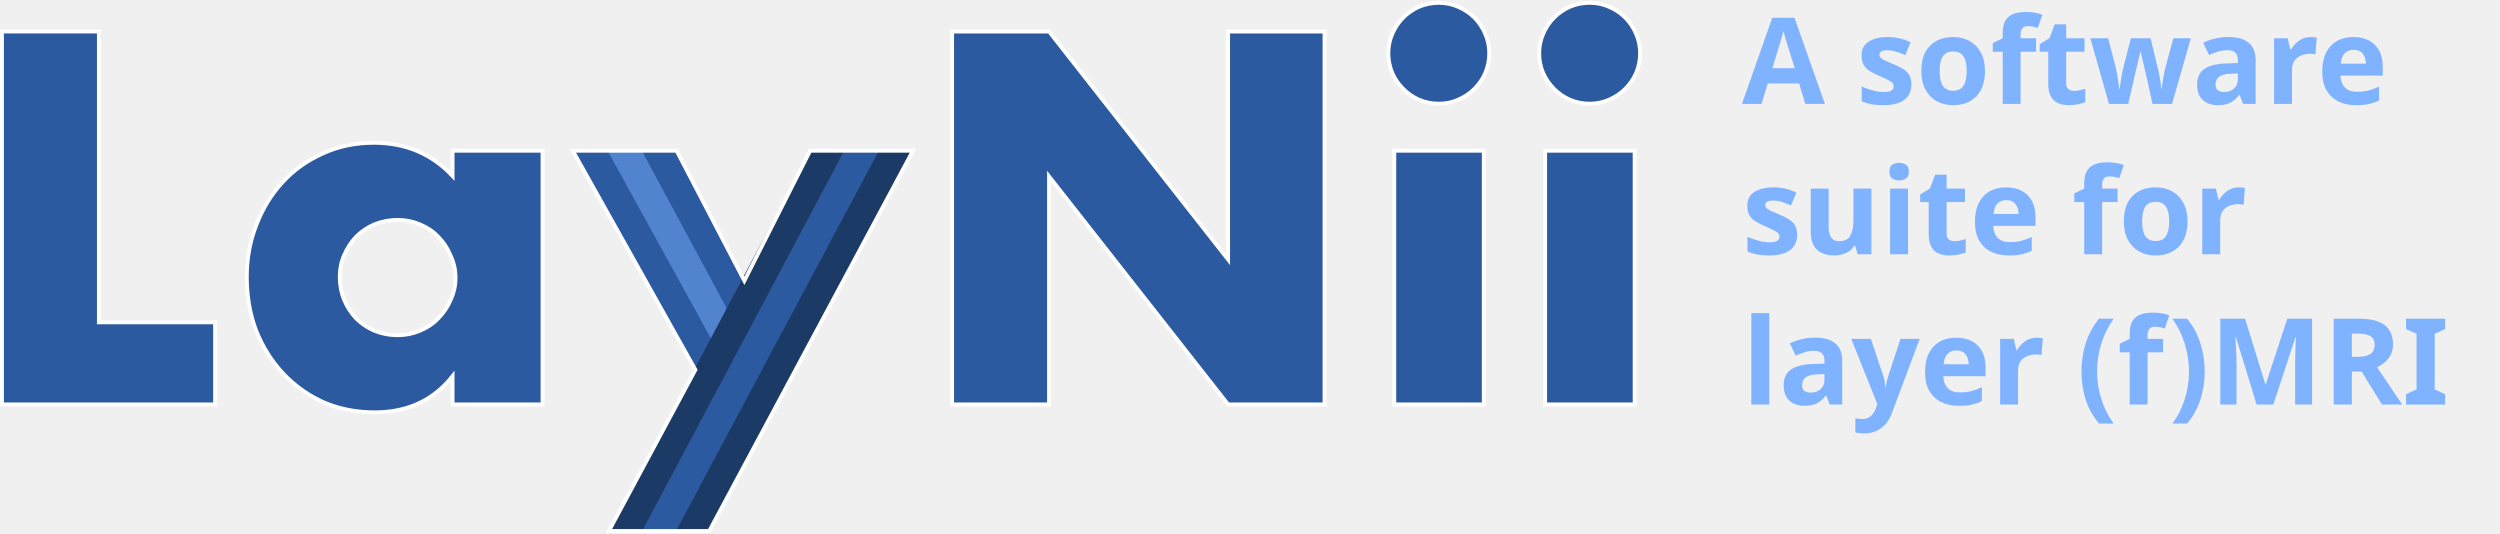
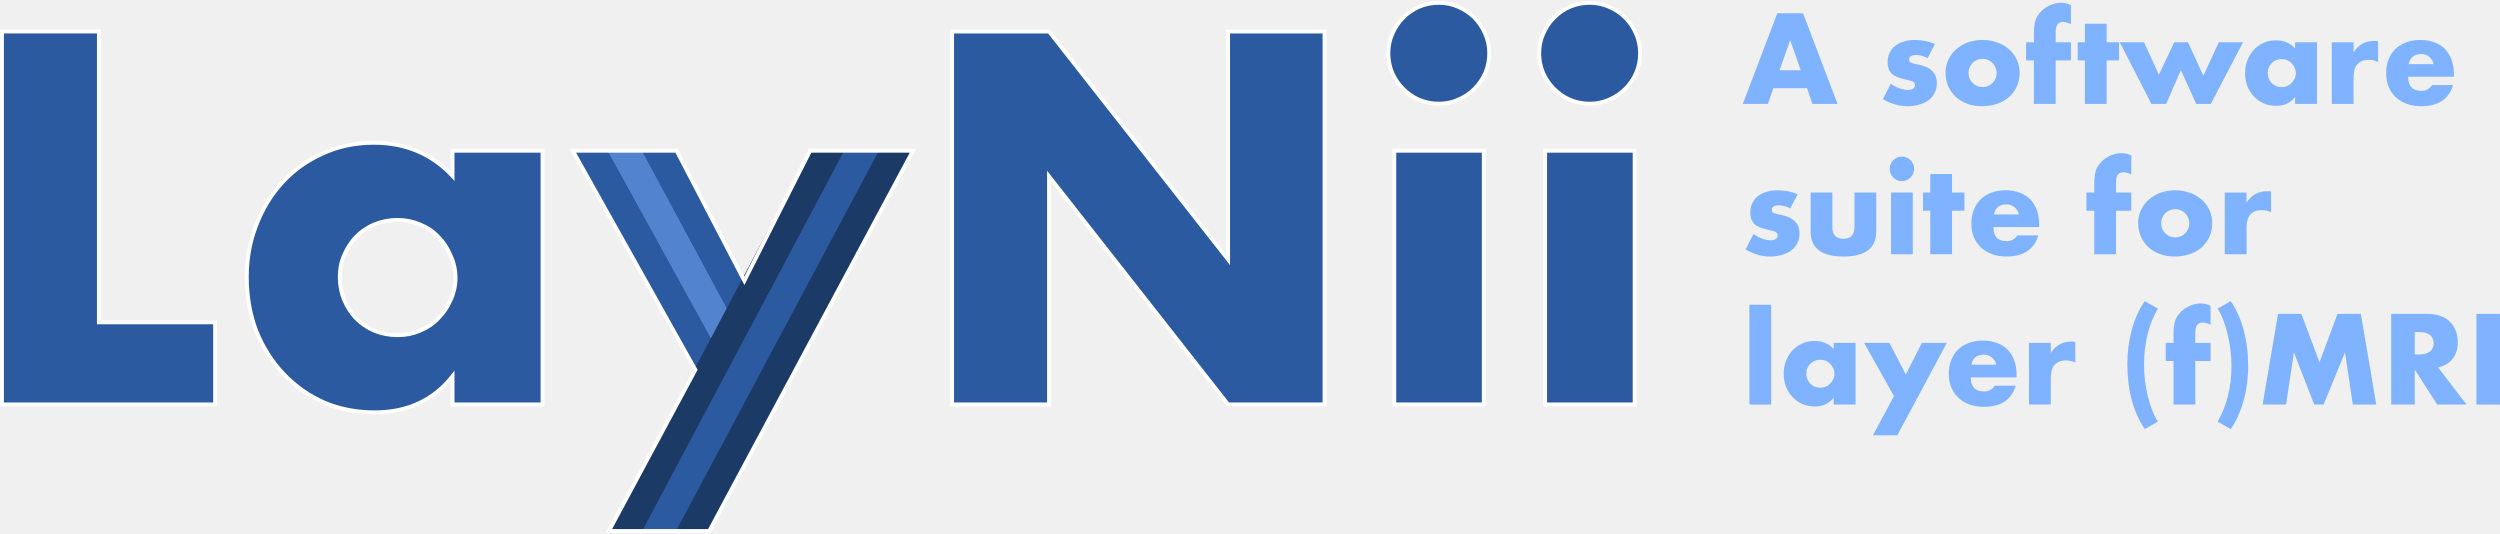
<svg xmlns="http://www.w3.org/2000/svg" width="1920" height="410" viewBox="0 0 508 108.479" version="1.1" id="svg5">
  <defs id="defs2" />
  <g id="layer1">
    <g aria-label="LayNii" id="text2262" style="font-size:100.583px;font-family:Galvji;-inkscape-font-specification:Galvji;fill:#2c5aa0;stroke:none;stroke-width:0.794;stroke-dasharray:none" transform="matrix(0.9992198,0,0,0.9992198,0.3965907,0.3076755)">
      <path d="M 19.714,6.097 V 65.239 H 43.351 V 81.936 H -2.5577545e-5 V 6.097 Z" style="font-weight:bold;font-family:Futura;-inkscape-font-specification:'Futura Bold';stroke:none;stroke-width:0.794;stroke-dasharray:none" id="path2794" />
      <path d="m 68.698,55.986 q 0,2.515 0.905,4.727 0.905,2.112 2.414,3.722 1.609,1.609 3.722,2.515 2.213,0.905 4.727,0.905 2.414,0 4.526,-0.905 2.213,-0.905 3.722,-2.515 1.609,-1.609 2.515,-3.722 1.006,-2.112 1.006,-4.526 0,-2.414 -1.006,-4.526 -0.905,-2.213 -2.515,-3.822 -1.509,-1.609 -3.722,-2.515 -2.112,-0.905 -4.526,-0.905 -2.515,0 -4.727,0.905 -2.112,0.905 -3.722,2.515 -1.509,1.609 -2.414,3.722 -0.905,2.012 -0.905,4.426 z M 91.631,30.337 h 18.306 v 51.599 H 91.631 v -5.733 q -5.834,7.343 -15.792,7.343 -5.633,0 -10.36,-2.012 -4.727,-2.112 -8.248,-5.834 -3.52,-3.722 -5.532,-8.751 -1.911,-5.029 -1.911,-10.964 0,-5.532 1.911,-10.461 1.911,-5.029 5.331,-8.751 3.42,-3.722 8.147,-5.834 4.727,-2.213 10.461,-2.213 9.656,0 15.993,6.739 z" style="font-weight:bold;font-family:Futura;-inkscape-font-specification:'Futura Bold';stroke:none;stroke-width:0.794;stroke-dasharray:none" id="path2796" />
      <path d="m 141.017,74.895 -24.945,-44.558 h 21.122 l 13.78,26.453 13.378,-26.453 h 20.921 l -41.44,77.348 h -20.418 z" id="path2798" style="stroke:none;stroke-width:0.794;stroke-dasharray:none" />
      <path d="M 193.22,81.936 V 6.097 h 19.714 L 249.345,52.465 V 6.097 h 19.614 V 81.936 H 249.345 L 212.934,35.567 v 46.369 z" style="font-weight:bold;font-family:Futura;-inkscape-font-specification:'Futura Bold';stroke:none;stroke-width:0.794;stroke-dasharray:none" id="path2800" />
      <path d="m 301.346,30.337 v 51.599 H 283.141 V 30.337 Z M 281.934,10.522 q 0,-2.112 0.805,-3.923 0.805,-1.911 2.213,-3.319 1.408,-1.408 3.219,-2.213 1.911,-0.805 4.023,-0.805 2.112,0 3.923,0.805 1.911,0.805 3.319,2.213 1.408,1.408 2.213,3.319 0.805,1.81 0.805,3.923 0,2.112 -0.805,4.023 -0.805,1.81 -2.213,3.219 -1.408,1.408 -3.319,2.213 -1.81,0.805 -3.923,0.805 -2.112,0 -4.023,-0.805 -1.81,-0.805 -3.219,-2.213 -1.408,-1.408 -2.213,-3.219 -0.805,-1.911 -0.805,-4.023 z" style="font-weight:bold;font-family:Futura;-inkscape-font-specification:'Futura Bold';stroke:none;stroke-width:0.794;stroke-dasharray:none" id="path2802" />
      <path d="m 332.024,30.337 v 51.599 H 313.818 V 30.337 Z M 312.611,10.522 q 0,-2.112 0.805,-3.923 0.805,-1.911 2.213,-3.319 1.408,-1.408 3.219,-2.213 1.911,-0.805 4.023,-0.805 2.112,0 3.923,0.805 1.911,0.805 3.319,2.213 1.408,1.408 2.213,3.319 0.805,1.81 0.805,3.923 0,2.112 -0.805,4.023 -0.805,1.81 -2.213,3.219 -1.408,1.408 -3.319,2.213 -1.81,0.805 -3.923,0.805 -2.112,0 -4.023,-0.805 -1.81,-0.805 -3.219,-2.213 -1.408,-1.408 -2.213,-3.219 -0.805,-1.911 -0.805,-4.023 z" style="font-weight:bold;font-family:Futura;-inkscape-font-specification:'Futura Bold';stroke:none;stroke-width:0.794;stroke-dasharray:none" id="path2804" />
    </g>
    <g id="g11363" transform="matrix(0.657238,0,0,0.657238,24.14563,142.9349)">
      <path style="opacity:1;fill:#5183cf;fill-opacity:1;stroke:none;stroke-width:0.265;stroke-dasharray:none;stroke-opacity:1" d="m 151.039,-170.888 32.266,58.568 5.046,-9.175 -26.608,-49.393 z" id="path9825" />
      <path style="opacity:1;fill:#2c5aa0;fill-opacity:1;stroke:none;stroke-width:0.265;stroke-dasharray:none;stroke-opacity:1" d="m 161.744,-170.888 h 10.704 l 20.95,40.218 -5.046,9.175 z" id="path9890" />
      <path style="opacity:1;fill:#2c5aa0;fill-opacity:1;stroke:none;stroke-width:0.265;stroke-dasharray:none;stroke-opacity:1" d="m 140.335,-170.888 h 10.704 l 32.266,58.568 -5.046,9.175 z" id="path9892" />
      <path style="opacity:1;fill:#1c3a66;fill-opacity:1;stroke:none;stroke-width:0.265;stroke-dasharray:none;stroke-opacity:1" d="M 224.339,-170.888 161.845,-53.292 H 151.498 L 213.736,-170.888 Z" id="path10113" />
      <path style="opacity:1;fill:#1c3a66;fill-opacity:1;stroke:none;stroke-width:0.265;stroke-dasharray:none;stroke-opacity:1" d="m 234.941,-170.888 -62.748,117.595 h 10.348 L 245.544,-170.888 Z" id="path10115" />
      <path style="opacity:1;fill:#2c5aa0;fill-opacity:1;stroke:none;stroke-width:0.265;stroke-dasharray:none;stroke-opacity:1" d="m 224.339,-170.888 h 10.602 L 172.193,-53.292 H 161.845 Z" id="path10117" />
    </g>
-     <text xml:space="preserve" style="font-style:normal;font-variant:normal;font-weight:bold;font-stretch:normal;font-size:24.435px;font-family:Futura;-inkscape-font-specification:'Futura Bold';fill:#80b3ff;stroke-width:0.127" x="353.964" y="21.119" id="text11566">
-       <tspan id="tspan11564" style="font-size:24.435px;fill:#80b3ff;stroke-width:0.127" x="353.964" y="21.119">A software</tspan>
-       <tspan style="font-size:24.435px;fill:#80b3ff;stroke-width:0.127" x="353.964" y="51.663" id="tspan11568">suite for</tspan>
-       <tspan style="font-size:24.435px;fill:#80b3ff;stroke-width:0.127" x="353.964" y="82.206" id="tspan11570">layer (f)MRI</tspan>
-     </text>
+     <g aria-label="A software suite for layer (f)MRI" id="text11566" style="font-weight:bold;font-size:24.435px;font-family:Futura;-inkscape-font-specification:'Futura Bold';fill:#80b3ff;stroke-width:0.127">
+       <path d="m 365.913,14.278 -2.15,-6.133 -2.15,6.133 z m 1.271,3.641 h -6.842 l -1.1,3.201 h -5.107 l 7.013,-18.424 h 5.229 l 7.013,18.424 h -5.107 z" id="path1353" />
+       <path d="m 391.691,11.81 q -1.222,-0.635 -2.395,-0.635 -0.611,0 -1.002,0.244 -0.367,0.244 -0.367,0.66 0,0.22 0.049,0.367 0.073,0.122 0.269,0.244 0.22,0.122 0.611,0.22 0.415,0.098 1.075,0.244 1.833,0.367 2.737,1.319 0.904,0.929 0.904,2.395 0,1.1 -0.44,1.979 -0.44,0.88 -1.222,1.491 -0.782,0.586 -1.881,0.904 -1.1,0.342 -2.419,0.342 -2.541,0 -5.009,-1.442 l 1.613,-3.128 q 1.857,1.271 3.519,1.271 0.611,0 1.002,-0.269 0.391,-0.269 0.391,-0.684 0,-0.244 -0.073,-0.391 -0.049,-0.171 -0.244,-0.293 -0.195,-0.147 -0.586,-0.244 -0.367,-0.122 -0.977,-0.244 -2.053,-0.415 -2.883,-1.222 -0.806,-0.831 -0.806,-2.272 0,-1.051 0.391,-1.881 0.391,-0.855 1.124,-1.442 0.733,-0.586 1.759,-0.904 1.051,-0.318 2.321,-0.318 2.077,0 4.032,0.806 z" id="path1355" />
+       <path d="m 399.999,14.791 q 0,0.635 0.22,1.173 0.244,0.513 0.611,0.904 0.391,0.391 0.904,0.611 0.538,0.22 1.124,0.22 0.586,0 1.1,-0.22 0.538,-0.22 0.904,-0.611 0.391,-0.391 0.611,-0.904 0.244,-0.538 0.244,-1.148 0,-0.586 -0.244,-1.1 -0.22,-0.538 -0.611,-0.929 -0.367,-0.391 -0.904,-0.611 -0.513,-0.22 -1.1,-0.22 -0.586,0 -1.124,0.22 -0.513,0.22 -0.904,0.611 -0.367,0.391 -0.611,0.904 -0.22,0.513 -0.22,1.1 z m -4.667,-0.049 q 0,-1.393 0.562,-2.59 0.562,-1.222 1.564,-2.101 1.002,-0.904 2.37,-1.417 1.393,-0.513 3.03,-0.513 1.613,0 2.981,0.513 1.393,0.489 2.395,1.393 1.026,0.88 1.588,2.126 0.562,1.222 0.562,2.712 0,1.491 -0.586,2.737 -0.562,1.222 -1.564,2.126 -1.002,0.88 -2.419,1.368 -1.393,0.489 -3.03,0.489 -1.613,0 -2.981,-0.489 -1.368,-0.489 -2.37,-1.393 -0.977,-0.904 -1.539,-2.15 -0.562,-1.271 -0.562,-2.81 z" id="path1357" />
+       <path d="m 417.714,12.274 v 8.845 h -4.423 v -8.845 h -1.588 V 8.585 h 1.588 V 6.703 q 0,-1.564 0.293,-2.492 0.244,-0.782 0.782,-1.442 0.538,-0.684 1.246,-1.173 0.733,-0.489 1.564,-0.757 0.831,-0.269 1.637,-0.269 0.562,0 1.026,0.122 0.489,0.122 0.977,0.342 v 3.861 q -0.44,-0.22 -0.831,-0.318 -0.367,-0.122 -0.782,-0.122 -0.269,0 -0.562,0.098 -0.269,0.073 -0.513,0.342 -0.244,0.269 -0.342,0.782 -0.073,0.489 -0.073,1.344 v 1.564 h 3.103 v 3.69 z" id="path1359" />
+       <path d="m 428.074,12.274 v 8.845 h -4.423 v -8.845 h -1.466 V 8.585 h 1.466 V 4.822 h 4.423 v 3.763 h 2.517 v 3.69 z" id="path1361" />
+       <path d="m 435.674,8.585 3.005,6.597 3.128,-6.597 h 2.786 l 3.128,6.793 3.152,-6.793 h 4.911 l -6.548,12.535 h -2.957 l -3.128,-6.866 -2.981,6.866 h -3.005 l -6.426,-12.535 z" id="path1363" />
+       <path d="m 460.792,14.815 q 0,0.611 0.22,1.148 0.22,0.513 0.586,0.904 0.391,0.391 0.904,0.611 0.538,0.22 1.148,0.22 0.586,0 1.1,-0.22 0.538,-0.22 0.904,-0.611 0.391,-0.391 0.611,-0.904 0.244,-0.513 0.244,-1.1 0,-0.586 -0.244,-1.1 -0.22,-0.538 -0.611,-0.929 -0.367,-0.391 -0.904,-0.611 -0.513,-0.22 -1.1,-0.22 -0.611,0 -1.148,0.22 -0.513,0.22 -0.904,0.611 -0.367,0.391 -0.586,0.904 -0.22,0.489 -0.22,1.075 z m 5.571,-6.231 h 4.447 V 21.119 h -4.447 v -1.393 q -1.417,1.784 -3.836,1.784 -1.368,0 -2.517,-0.489 -1.148,-0.513 -2.004,-1.417 -0.855,-0.904 -1.344,-2.126 -0.464,-1.222 -0.464,-2.663 0,-1.344 0.464,-2.541 0.464,-1.222 1.295,-2.126 0.831,-0.904 1.979,-1.417 1.148,-0.538 2.541,-0.538 2.346,0 3.885,1.637 z" id="path1365" />
+       <path d="m 473.816,8.585 h 4.423 v 2.053 q 0.709,-1.124 1.735,-1.71 1.026,-0.611 2.395,-0.611 0.171,0 0.367,0 0.22,0 0.489,0.049 v 4.227 q -0.88,-0.44 -1.906,-0.44 -1.539,0 -2.321,0.929 -0.757,0.904 -0.757,2.663 v 5.376 h -4.423 z" id="path1367" />
+       <path d="m 494.512,13.032 q -0.22,-0.929 -0.904,-1.491 -0.684,-0.562 -1.662,-0.562 -1.026,0 -1.686,0.538 -0.635,0.538 -0.806,1.515 z m -5.18,2.566 q 0,2.859 2.688,2.859 1.442,0 2.175,-1.173 h 4.276 q -1.295,4.3 -6.475,4.3 -1.588,0 -2.908,-0.464 -1.319,-0.489 -2.272,-1.368 -0.929,-0.88 -1.442,-2.101 -0.513,-1.222 -0.513,-2.737 0,-1.564 0.489,-2.81 0.489,-1.271 1.393,-2.15 0.904,-0.88 2.175,-1.344 1.295,-0.489 2.908,-0.489 1.588,0 2.859,0.489 1.271,0.464 2.15,1.368 0.88,0.904 1.344,2.224 0.464,1.295 0.464,2.932 v 0.464 z" id="path1369" />
+       <path d="m 363.787,42.353 q -1.222,-0.635 -2.395,-0.635 -0.611,0 -1.002,0.244 -0.367,0.244 -0.367,0.66 0,0.22 0.049,0.367 0.073,0.122 0.269,0.244 0.22,0.122 0.611,0.22 0.415,0.098 1.075,0.244 1.833,0.367 2.737,1.319 0.904,0.929 0.904,2.395 0,1.1 -0.44,1.979 -0.44,0.88 -1.222,1.491 -0.782,0.586 -1.881,0.904 -1.1,0.342 -2.419,0.342 -2.541,0 -5.009,-1.442 l 1.613,-3.128 q 1.857,1.271 3.519,1.271 0.611,0 1.002,-0.269 0.391,-0.269 0.391,-0.684 0,-0.244 -0.073,-0.391 -0.049,-0.171 -0.244,-0.293 -0.195,-0.147 -0.586,-0.244 -0.367,-0.122 -0.977,-0.244 -2.053,-0.415 -2.883,-1.222 -0.806,-0.831 -0.806,-2.272 0,-1.051 0.391,-1.881 0.391,-0.855 1.124,-1.442 0.733,-0.586 1.759,-0.904 1.051,-0.318 2.321,-0.318 2.077,0 4.032,0.806 z" id="path1371" />
+       <path d="m 372.339,39.128 v 7.062 q 0,2.321 2.248,2.321 2.248,0 2.248,-2.321 v -7.062 h 4.423 v 7.917 q 0,2.541 -1.686,3.812 -1.662,1.271 -4.985,1.271 -3.323,0 -5.009,-1.271 -1.662,-1.271 -1.662,-3.812 v -7.917 z" id="path1373" />
+       <path d="m 388.686,39.128 v 12.535 h -4.423 v -12.535 z m -4.716,-4.814 q 0,-0.513 0.195,-0.953 0.195,-0.464 0.538,-0.806 0.342,-0.342 0.782,-0.538 0.464,-0.195 0.977,-0.195 0.513,0 0.953,0.195 0.464,0.195 0.806,0.538 0.342,0.342 0.538,0.806 0.195,0.44 0.195,0.953 0,0.513 -0.195,0.977 -0.195,0.44 -0.538,0.782 -0.342,0.342 -0.806,0.538 -0.44,0.195 -0.953,0.195 -0.513,0 -0.977,-0.195 -0.44,-0.195 -0.782,-0.538 -0.342,-0.342 -0.538,-0.782 -0.195,-0.464 -0.195,-0.977 z" id="path1375" />
+       <path d="m 396.652,42.817 v 8.845 h -4.423 V 42.817 h -1.466 v -3.69 h 1.466 v -3.763 h 4.423 v 3.763 h 2.517 v 3.69 z" id="path1377" />
+       <path d="m 410.237,43.575 q -0.22,-0.929 -0.904,-1.491 -0.684,-0.562 -1.662,-0.562 -1.026,0 -1.686,0.538 -0.635,0.538 -0.806,1.515 z m -5.18,2.566 q 0,2.859 2.688,2.859 1.442,0 2.175,-1.173 h 4.276 q -1.295,4.3 -6.475,4.3 -1.588,0 -2.908,-0.464 -1.319,-0.489 -2.272,-1.368 -0.929,-0.88 -1.442,-2.101 -0.513,-1.222 -0.513,-2.737 0,-1.564 0.489,-2.81 0.489,-1.271 1.393,-2.15 0.904,-0.88 2.175,-1.344 1.295,-0.489 2.908,-0.489 1.588,0 2.859,0.489 1.271,0.464 2.15,1.368 0.88,0.904 1.344,2.224 0.464,1.295 0.464,2.932 v 0.464 z" id="path1379" />
+       <path d="m 429.98,42.817 v 8.845 h -4.423 V 42.817 h -1.588 v -3.69 h 1.588 v -1.881 q 0,-1.564 0.293,-2.492 0.244,-0.782 0.782,-1.442 0.538,-0.684 1.246,-1.173 0.733,-0.489 1.564,-0.757 0.831,-0.269 1.637,-0.269 0.562,0 1.026,0.122 0.489,0.122 0.977,0.342 v 3.861 q -0.44,-0.22 -0.831,-0.318 -0.367,-0.122 -0.782,-0.122 -0.269,0 -0.562,0.098 -0.269,0.073 -0.513,0.342 -0.244,0.269 -0.342,0.782 -0.073,0.489 -0.073,1.344 v 1.564 h 3.103 v 3.69 z" id="path1381" />
+       <path d="m 439.143,45.334 q 0,0.635 0.22,1.173 0.244,0.513 0.611,0.904 0.391,0.391 0.904,0.611 0.538,0.22 1.124,0.22 0.586,0 1.1,-0.22 0.538,-0.22 0.904,-0.611 0.391,-0.391 0.611,-0.904 0.244,-0.538 0.244,-1.148 0,-0.586 -0.244,-1.1 -0.22,-0.538 -0.611,-0.929 -0.367,-0.391 -0.904,-0.611 -0.513,-0.22 -1.1,-0.22 -0.586,0 -1.124,0.22 -0.513,0.22 -0.904,0.611 -0.367,0.391 -0.611,0.904 -0.22,0.513 -0.22,1.1 z m -4.667,-0.049 q 0,-1.393 0.562,-2.59 0.562,-1.222 1.564,-2.101 1.002,-0.904 2.37,-1.417 1.393,-0.513 3.03,-0.513 1.613,0 2.981,0.513 1.393,0.489 2.395,1.393 1.026,0.88 1.588,2.126 0.562,1.222 0.562,2.712 0,1.491 -0.586,2.737 -0.562,1.222 -1.564,2.126 -1.002,0.88 -2.419,1.368 -1.393,0.489 -3.03,0.489 -1.613,0 -2.981,-0.489 -1.368,-0.489 -2.37,-1.393 -0.977,-0.904 -1.539,-2.15 -0.562,-1.271 -0.562,-2.81 z" id="path1383" />
+       <path d="m 452.069,39.128 h 4.423 v 2.053 q 0.709,-1.124 1.735,-1.71 1.026,-0.611 2.395,-0.611 0.171,0 0.367,0 0.22,0 0.489,0.049 v 4.227 q -0.88,-0.44 -1.906,-0.44 -1.539,0 -2.321,0.929 -0.757,0.904 -0.757,2.663 v 5.376 h -4.423 z" id="path1385" />
+       <path d="m 359.902,61.925 v 20.281 h -4.423 V 61.925 Z" id="path1387" />
+       <path d="m 367.037,75.902 q 0,0.611 0.22,1.148 0.22,0.513 0.586,0.904 0.391,0.391 0.904,0.611 0.538,0.22 1.148,0.22 0.586,0 1.1,-0.22 0.538,-0.22 0.904,-0.611 0.391,-0.391 0.611,-0.904 0.244,-0.513 0.244,-1.1 0,-0.586 -0.244,-1.1 -0.22,-0.538 -0.611,-0.929 -0.367,-0.391 -0.904,-0.611 -0.513,-0.22 -1.1,-0.22 -0.611,0 -1.148,0.22 -0.513,0.22 -0.904,0.611 -0.367,0.391 -0.586,0.904 -0.22,0.489 -0.22,1.075 z m 5.571,-6.231 h 4.447 v 12.535 h -4.447 v -1.393 q -1.417,1.784 -3.836,1.784 -1.368,0 -2.517,-0.489 -1.148,-0.513 -2.004,-1.417 -0.855,-0.904 -1.344,-2.126 -0.464,-1.222 -0.464,-2.663 0,-1.344 0.464,-2.541 0.464,-1.222 1.295,-2.126 0.831,-0.904 1.979,-1.417 1.148,-0.538 2.541,-0.538 2.346,0 3.885,1.637 z" id="path1389" />
+       <path d="m 384.85,80.496 -6.06,-10.825 h 5.131 l 3.348,6.426 3.25,-6.426 h 5.082 l -10.067,18.79 h -4.96 z" id="path1391" />
+       <path d="m 405.643,74.118 q -0.22,-0.929 -0.904,-1.491 -0.684,-0.562 -1.662,-0.562 -1.026,0 -1.686,0.538 -0.635,0.538 -0.806,1.515 z m -5.18,2.566 q 0,2.859 2.688,2.859 1.442,0 2.175,-1.173 h 4.276 q -1.295,4.3 -6.475,4.3 -1.588,0 -2.908,-0.464 -1.319,-0.489 -2.272,-1.368 -0.929,-0.88 -1.442,-2.101 -0.513,-1.222 -0.513,-2.737 0,-1.564 0.489,-2.81 0.489,-1.271 1.393,-2.15 0.904,-0.88 2.175,-1.344 1.295,-0.489 2.908,-0.489 1.588,0 2.859,0.489 1.271,0.464 2.15,1.368 0.88,0.904 1.344,2.224 0.464,1.295 0.464,2.932 v 0.464 z" id="path1393" />
+       <path d="m 412.29,69.671 h 4.423 v 2.053 q 0.709,-1.124 1.735,-1.71 1.026,-0.611 2.395,-0.611 0.171,0 0.367,0 0.22,0 0.489,0.049 v 4.227 q -0.88,-0.44 -1.906,-0.44 -1.539,0 -2.321,0.929 -0.757,0.904 -0.757,2.663 v 5.376 h -4.423 z" id="path1395" />
+       <path d="m 438.483,62.707 q -2.81,4.789 -2.81,11.435 0,1.613 0.195,3.274 0.22,1.637 0.586,3.152 0.367,1.515 0.88,2.81 0.513,1.319 1.148,2.297 l -2.663,1.515 q -1.71,-2.492 -2.639,-5.864 -0.904,-3.372 -0.904,-7.355 0,-1.759 0.22,-3.519 0.244,-1.759 0.684,-3.421 0.44,-1.662 1.1,-3.128 0.66,-1.491 1.539,-2.712 z" id="path1397" />
+       <path d="m 446.083,73.361 v 8.845 h -4.423 v -8.845 h -1.588 v -3.69 h 1.588 v -1.881 q 0,-1.564 0.293,-2.492 0.244,-0.782 0.782,-1.442 0.538,-0.684 1.246,-1.173 0.733,-0.489 1.564,-0.757 0.831,-0.269 1.637,-0.269 0.562,0 1.026,0.122 0.489,0.122 0.977,0.342 v 3.861 q -0.44,-0.22 -0.831,-0.318 -0.367,-0.122 -0.782,-0.122 -0.269,0 -0.562,0.098 -0.269,0.073 -0.513,0.342 -0.244,0.269 -0.342,0.782 -0.073,0.489 -0.073,1.344 v 1.564 h 3.103 v 3.69 z" id="path1399" />
+       <path d="m 450.627,85.676 q 2.81,-4.838 2.81,-11.435 0,-1.564 -0.22,-3.201 -0.195,-1.662 -0.586,-3.201 -0.367,-1.539 -0.88,-2.859 -0.513,-1.319 -1.124,-2.272 l 2.663,-1.515 q 1.71,2.492 2.615,5.864 0.929,3.348 0.929,7.379 0,1.759 -0.244,3.519 -0.22,1.759 -0.684,3.396 -0.44,1.637 -1.1,3.128 -0.66,1.491 -1.515,2.712 z" id="path1401" />
+       <path d="m 459.766,82.206 3.128,-18.424 h 4.74 l 3.69,9.823 3.665,-9.823 h 4.74 l 3.128,18.424 h -4.765 l -1.588,-10.605 -4.349,10.605 h -1.906 l -4.129,-10.605 -1.588,10.605 z" id="path1403" />
+       <path d="m 490.676,72.017 h 0.904 q 1.417,0 2.175,-0.586 0.757,-0.586 0.757,-1.686 0,-1.1 -0.757,-1.686 -0.757,-0.586 -2.175,-0.586 h -0.904 z m 10.531,10.189 h -5.962 l -4.569,-7.086 v 7.086 h -4.789 V 63.782 h 7.453 q 1.539,0 2.688,0.464 1.148,0.44 1.881,1.222 0.757,0.782 1.124,1.808 0.391,1.026 0.391,2.199 0,2.101 -1.026,3.421 -1.002,1.295 -2.981,1.759 z" id="path1405" />
+       <path d="M 508,63.782 V 82.206 H 503.211 V 63.782 Z" id="path1407" />
+     </g>
    <g aria-label="LayNii" id="g2896" style="font-size:100.583px;font-family:Galvji;-inkscape-font-specification:Galvji;fill:none;stroke:#ffffff;stroke-width:0.794;stroke-dasharray:none" transform="matrix(0.9992198,0,0,0.9992198,0.3965907,0.3076755)">
      <path d="M 19.714,6.097 V 65.239 H 43.351 V 81.936 H -2.5577545e-5 V 6.097 Z" style="font-weight:bold;font-family:Futura;-inkscape-font-specification:'Futura Bold';fill:none;stroke:#ffffff;stroke-width:0.794;stroke-dasharray:none" id="path2884" />
      <path d="m 68.698,55.986 q 0,2.515 0.905,4.727 0.905,2.112 2.414,3.722 1.609,1.609 3.722,2.515 2.213,0.905 4.727,0.905 2.414,0 4.526,-0.905 2.213,-0.905 3.722,-2.515 1.609,-1.609 2.515,-3.722 1.006,-2.112 1.006,-4.526 0,-2.414 -1.006,-4.526 -0.905,-2.213 -2.515,-3.822 -1.509,-1.609 -3.722,-2.515 -2.112,-0.905 -4.526,-0.905 -2.515,0 -4.727,0.905 -2.112,0.905 -3.722,2.515 -1.509,1.609 -2.414,3.722 -0.905,2.012 -0.905,4.426 z M 91.631,30.337 h 18.306 v 51.599 H 91.631 v -5.733 q -5.834,7.343 -15.792,7.343 -5.633,0 -10.36,-2.012 -4.727,-2.112 -8.248,-5.834 -3.52,-3.722 -5.532,-8.751 -1.911,-5.029 -1.911,-10.964 0,-5.532 1.911,-10.461 1.911,-5.029 5.331,-8.751 3.42,-3.722 8.147,-5.834 4.727,-2.213 10.461,-2.213 9.656,0 15.993,6.739 z" style="font-weight:bold;font-family:Futura;-inkscape-font-specification:'Futura Bold';fill:none;stroke:#ffffff;stroke-width:0.794;stroke-dasharray:none" id="path2886" />
      <path d="m 141.017,74.895 -24.945,-44.558 h 21.122 l 13.78,26.453 13.378,-26.453 h 20.921 l -41.44,77.348 h -20.418 z" id="path2888" style="fill:none;stroke:#ffffff;stroke-width:0.794;stroke-dasharray:none" />
      <path d="M 193.22,81.936 V 6.097 h 19.714 L 249.345,52.465 V 6.097 h 19.614 V 81.936 H 249.345 L 212.934,35.567 v 46.369 z" style="font-weight:bold;font-family:Futura;-inkscape-font-specification:'Futura Bold';fill:none;stroke:#ffffff;stroke-width:0.794;stroke-dasharray:none" id="path2890" />
      <path d="m 301.346,30.337 v 51.599 H 283.141 V 30.337 Z M 281.934,10.522 q 0,-2.112 0.805,-3.923 0.805,-1.911 2.213,-3.319 1.408,-1.408 3.219,-2.213 1.911,-0.805 4.023,-0.805 2.112,0 3.923,0.805 1.911,0.805 3.319,2.213 1.408,1.408 2.213,3.319 0.805,1.81 0.805,3.923 0,2.112 -0.805,4.023 -0.805,1.81 -2.213,3.219 -1.408,1.408 -3.319,2.213 -1.81,0.805 -3.923,0.805 -2.112,0 -4.023,-0.805 -1.81,-0.805 -3.219,-2.213 -1.408,-1.408 -2.213,-3.219 -0.805,-1.911 -0.805,-4.023 z" style="font-weight:bold;font-family:Futura;-inkscape-font-specification:'Futura Bold';fill:none;stroke:#ffffff;stroke-width:0.794;stroke-dasharray:none" id="path2892" />
      <path d="m 332.024,30.337 v 51.599 H 313.818 V 30.337 Z M 312.611,10.522 q 0,-2.112 0.805,-3.923 0.805,-1.911 2.213,-3.319 1.408,-1.408 3.219,-2.213 1.911,-0.805 4.023,-0.805 2.112,0 3.923,0.805 1.911,0.805 3.319,2.213 1.408,1.408 2.213,3.319 0.805,1.81 0.805,3.923 0,2.112 -0.805,4.023 -0.805,1.81 -2.213,3.219 -1.408,1.408 -3.319,2.213 -1.81,0.805 -3.923,0.805 -2.112,0 -4.023,-0.805 -1.81,-0.805 -3.219,-2.213 -1.408,-1.408 -2.213,-3.219 -0.805,-1.911 -0.805,-4.023 z" style="font-weight:bold;font-family:Futura;-inkscape-font-specification:'Futura Bold';fill:none;stroke:#ffffff;stroke-width:0.794;stroke-dasharray:none" id="path2894" />
    </g>
  </g>
</svg>
